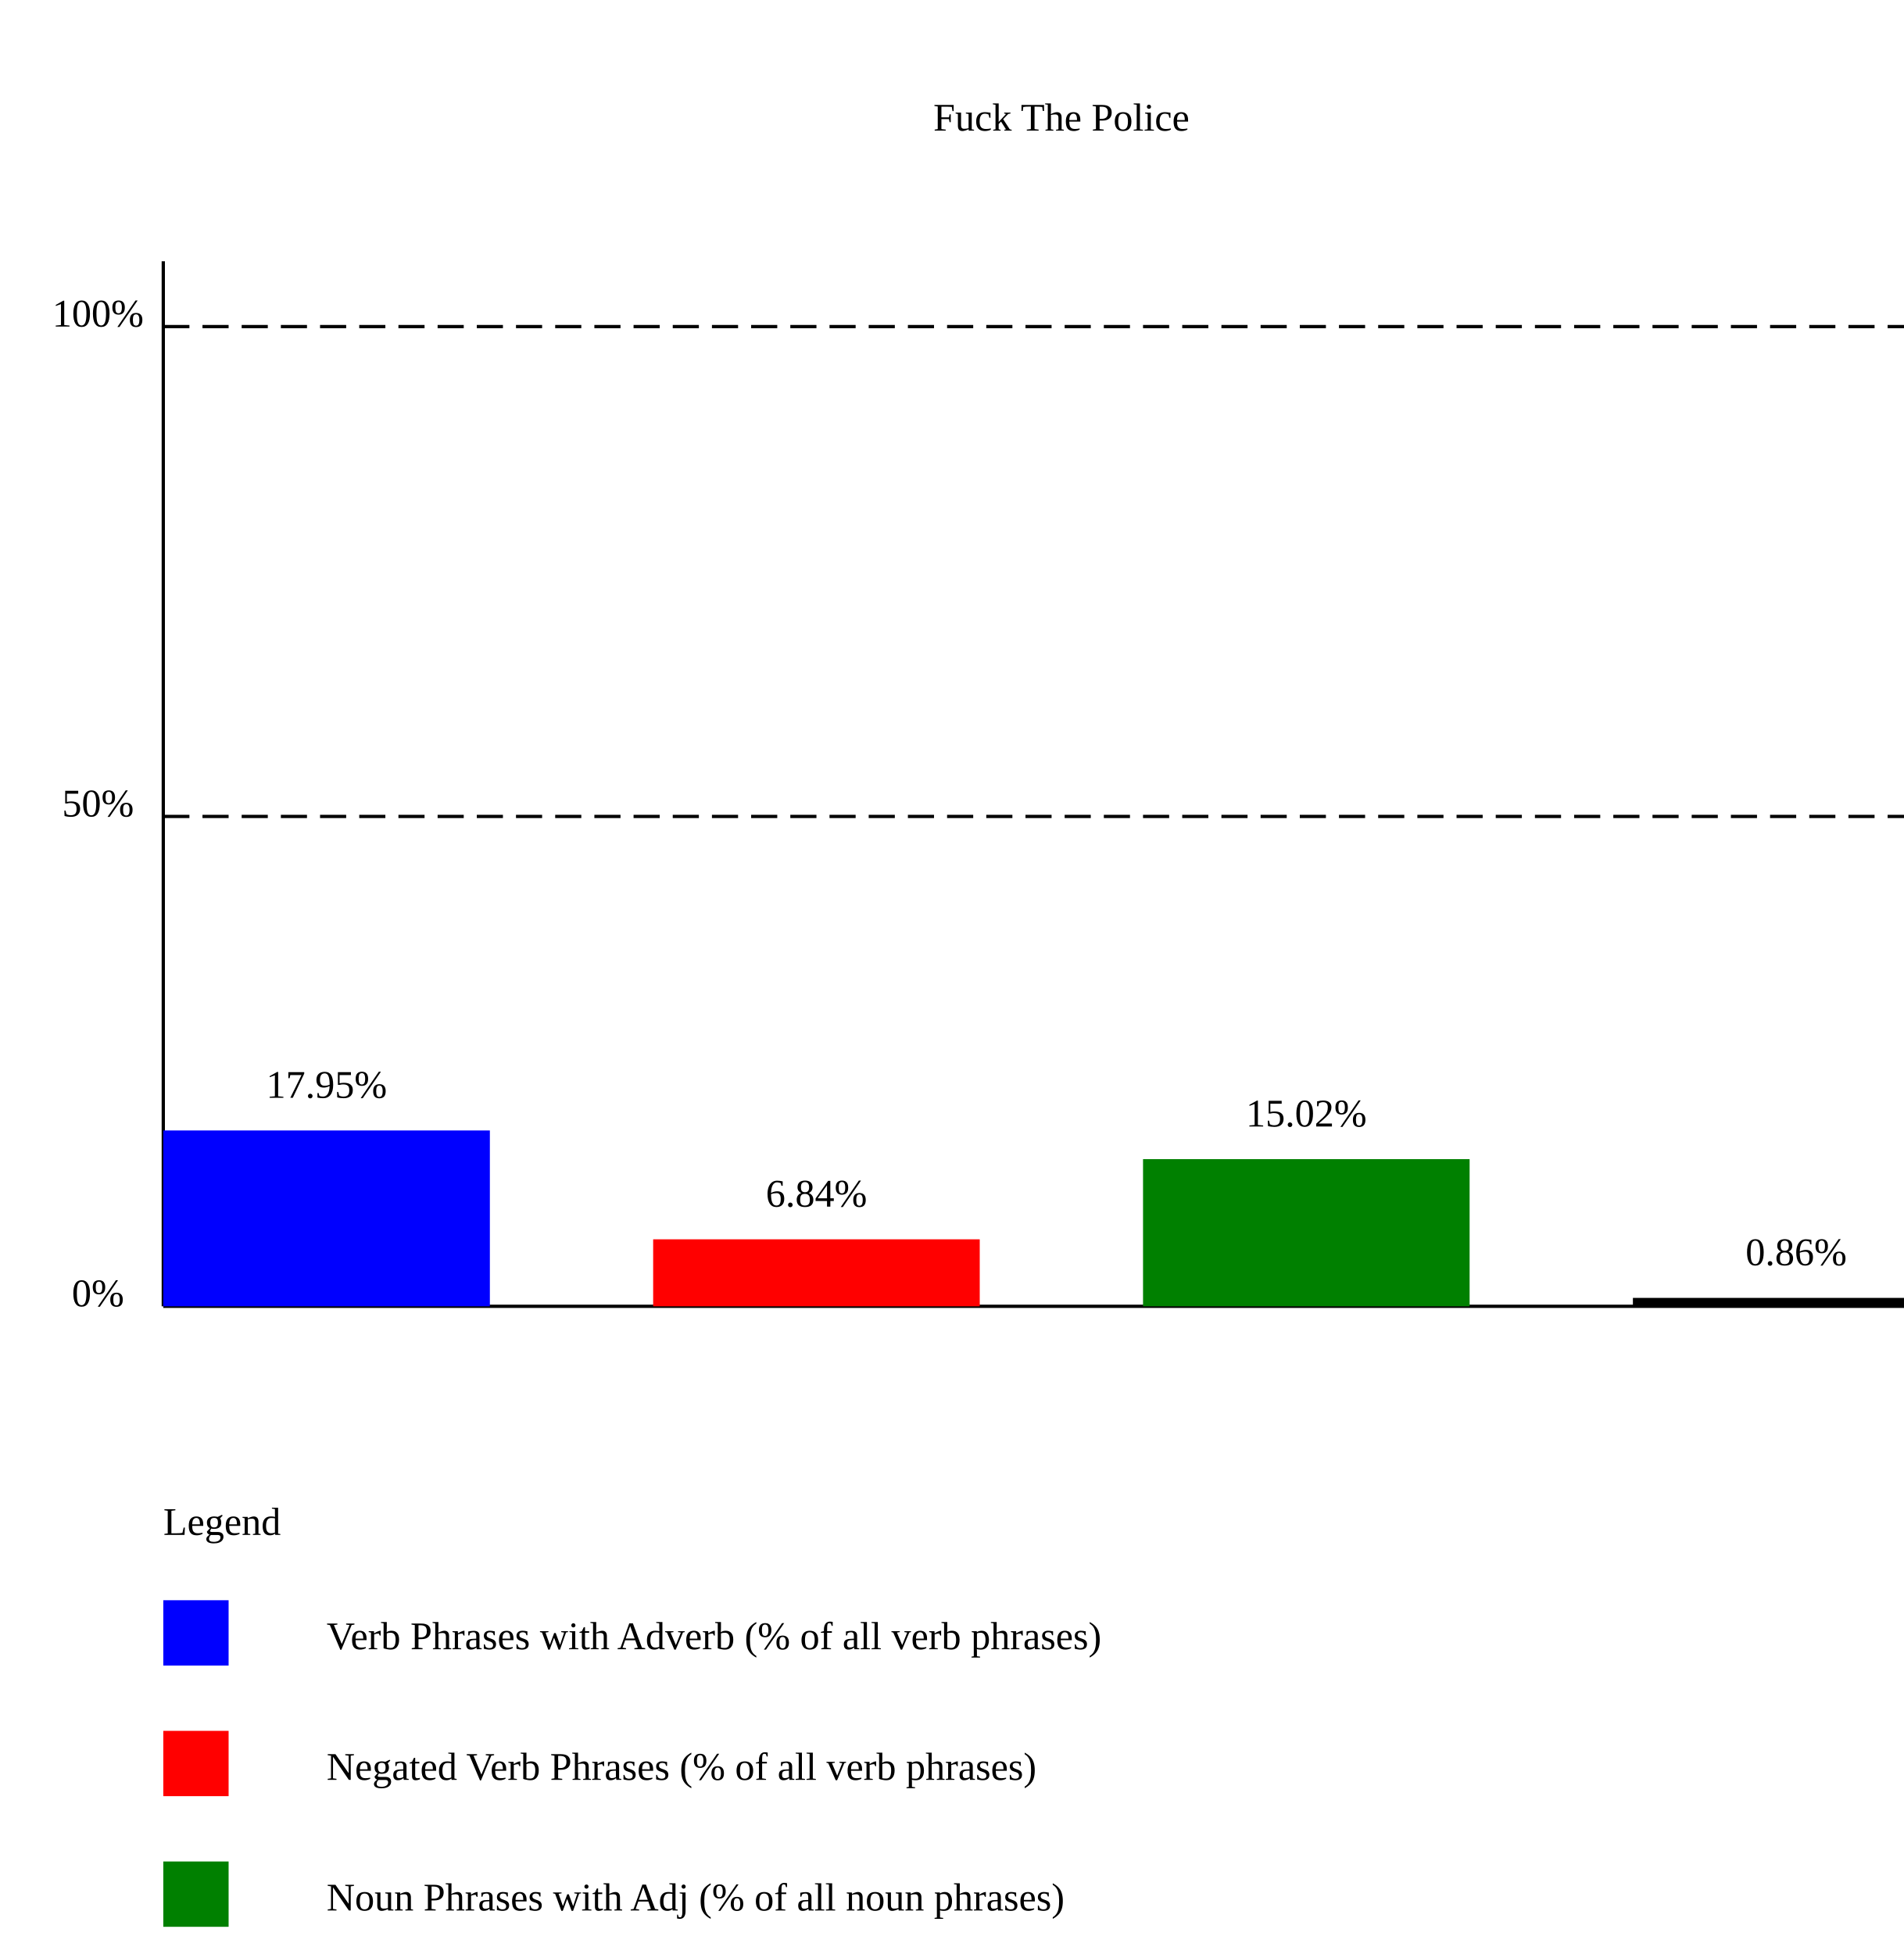
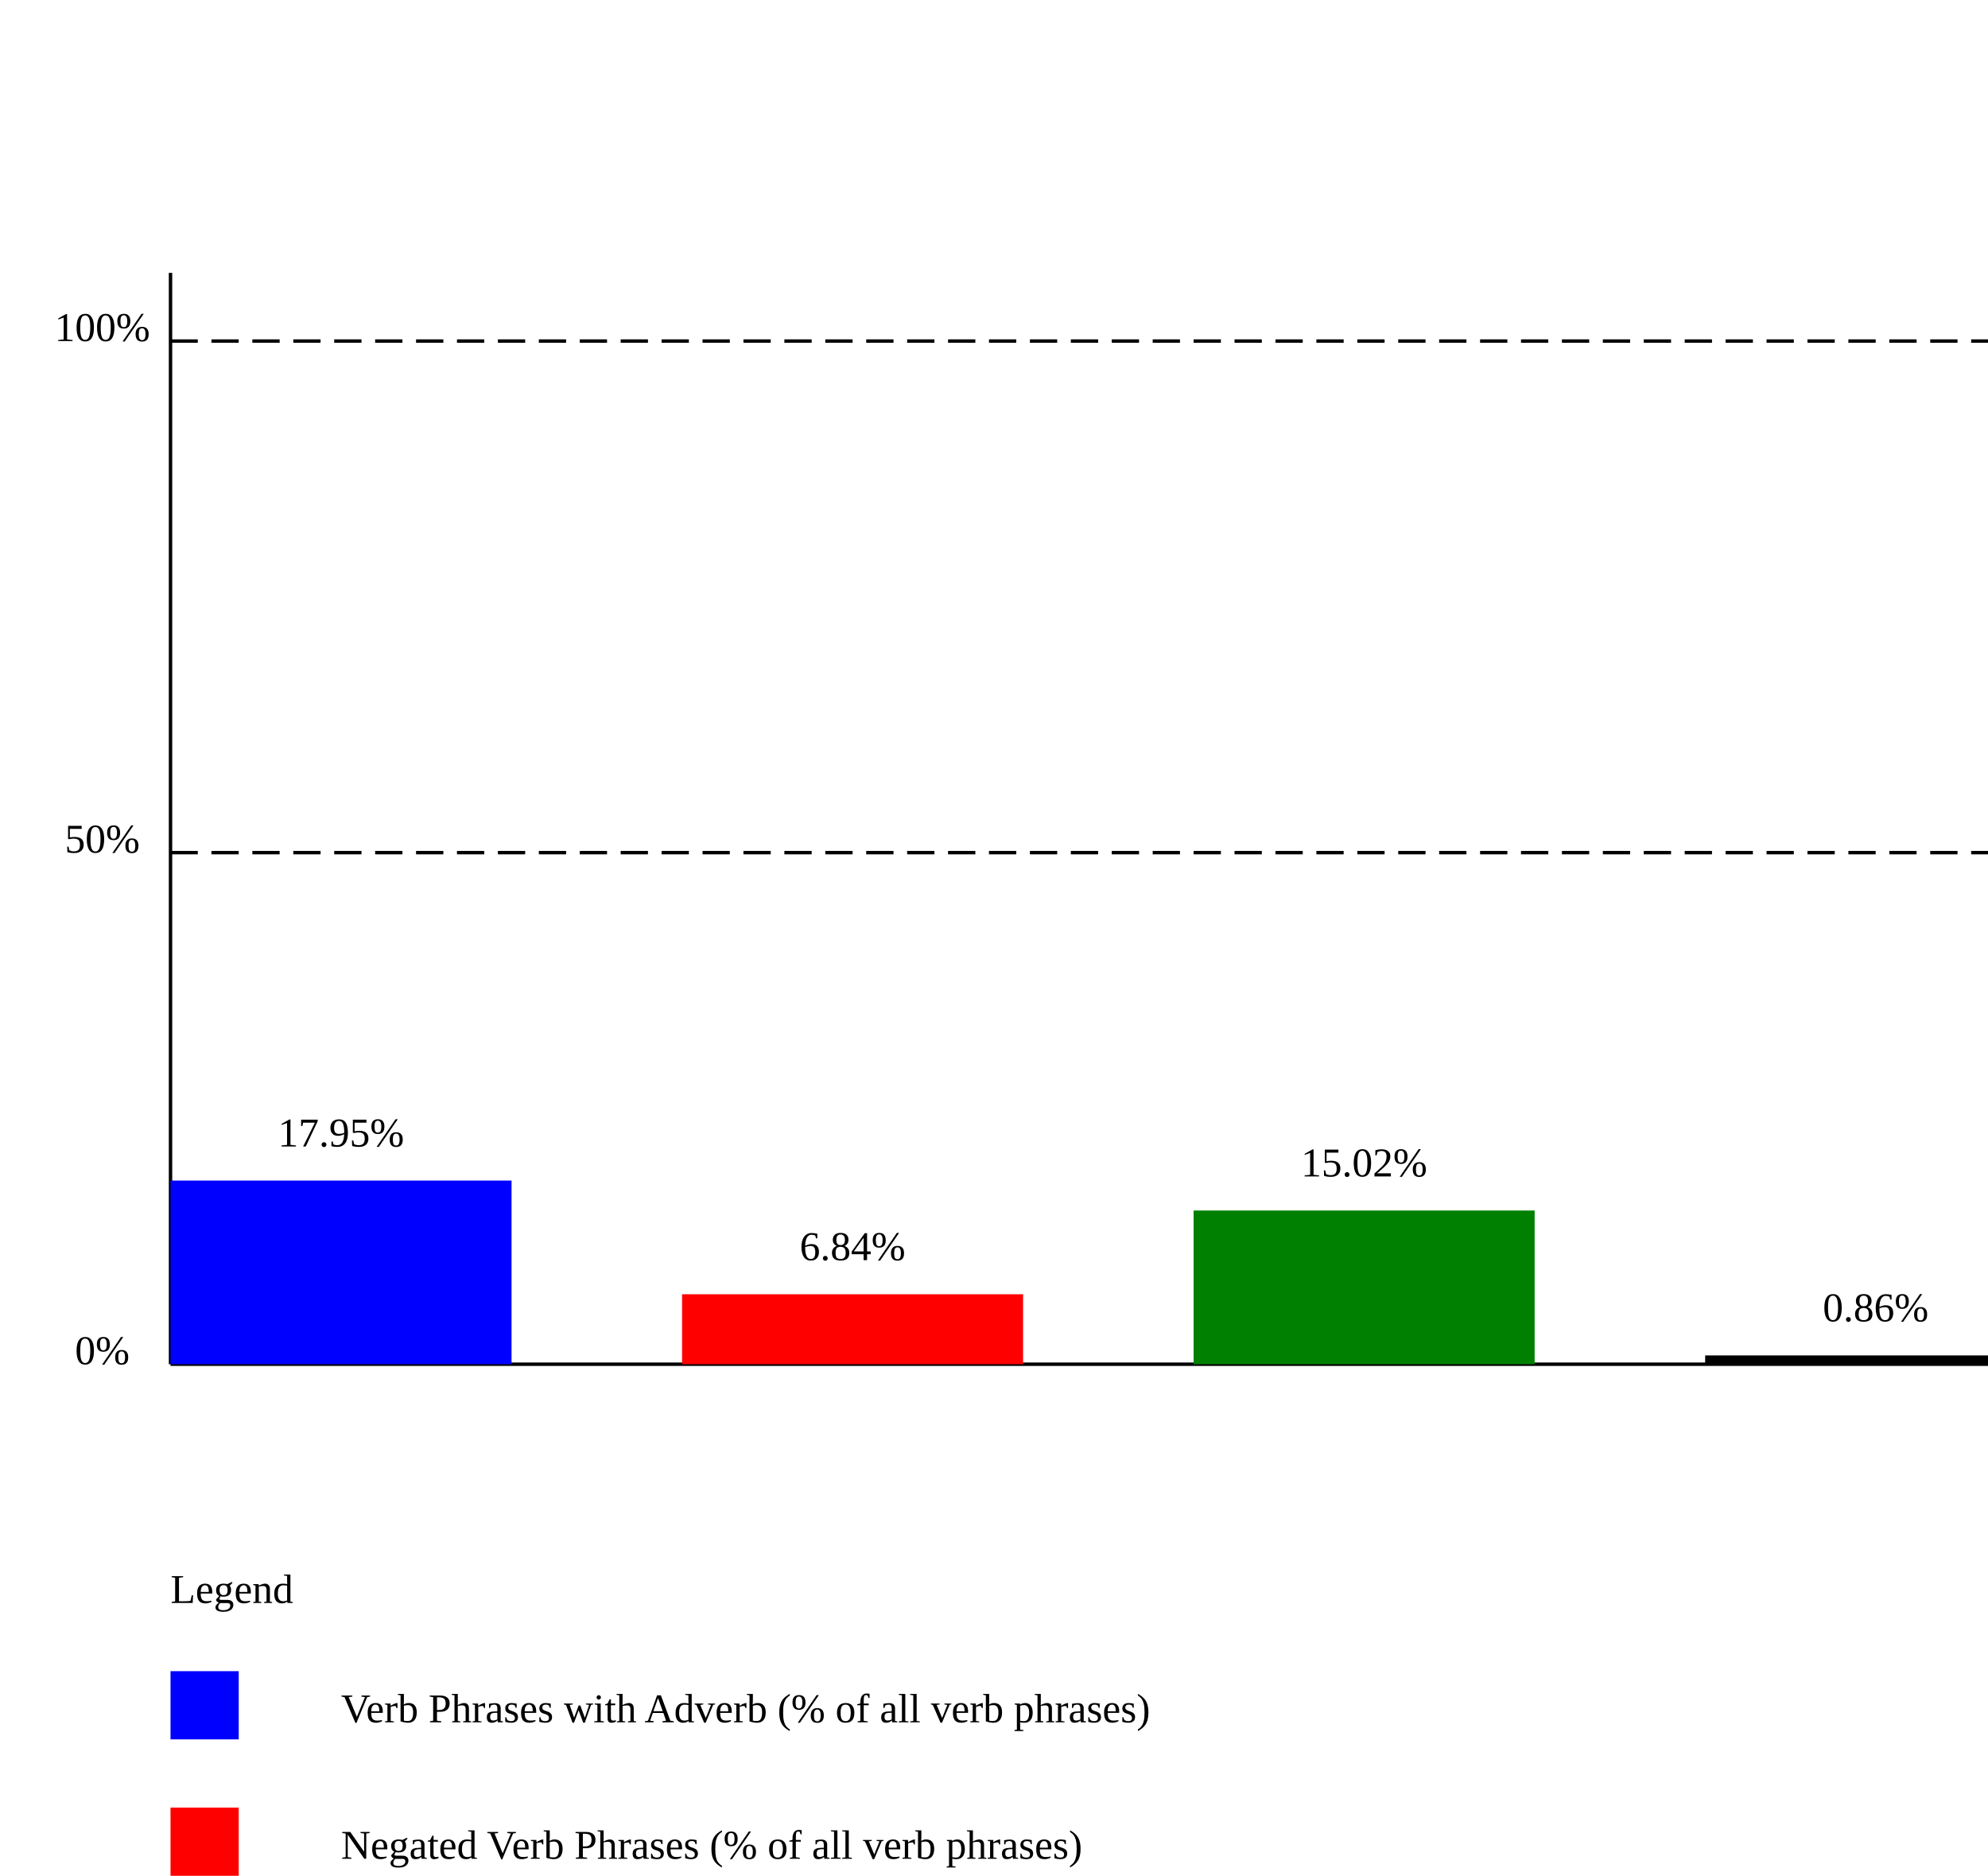
<svg xmlns="http://www.w3.org/2000/svg" width="100%" height="100%">
-   <text x="325" y="40" text-anchor="middle">Fuck The Police</text>
  <line x1="50" y1="400" x2="600" y2="400" style="stroke:rgb(0,0,0);stroke-width:1" />
  <line x1="50" y1="400" x2="50" y2="80" style="stroke:rgb(0,0,0);stroke-width:1" />
  <text x="30" y="400" text-anchor="middle">0%</text>
  <text x="30" y="250" text-anchor="middle">50%</text>
  <text x="30" y="100" text-anchor="middle">100%</text>
  <line x1="50" y1="250" x2="600" y2="250" style="stroke:rgb(0,0,0);stroke-width:1" stroke-dasharray="8 4" />
  <line x1="50" y1="100" x2="600" y2="100" style="stroke:rgb(0,0,0);stroke-width:1" stroke-dasharray="8 4" />
  <rect x="50" y="346.154" width="100" height="53.846" style="fill:blue" />
  <rect x="200" y="379.487" width="100" height="20.513" style="fill:red" />
  <rect x="350" y="354.936" width="100" height="45.064" style="fill:green" />
  <rect x="500" y="397.425" width="100" height="2.575" style="fill:black" />
  <text x="100" y="336.154" text-anchor="middle">17.95%</text>
  <text x="250" y="369.487" text-anchor="middle">6.84%</text>
  <text x="400" y="344.936" text-anchor="middle">15.02%</text>
  <text x="550" y="387.425" text-anchor="middle">0.86%</text>
  <text x="50" y="470" text-anchor="left">Legend</text>
  <rect x="50" y="490" width="20" height="20" style="fill:blue" />
  <text x="100" y="505" text-anchor="left">Verb Phrases with Adverb (% of all verb phrases)</text>
  <rect x="50" y="530" width="20" height="20" style="fill:red" />
  <text x="100" y="545" text-anchor="left">Negated Verb Phrases (% of all verb phrases)</text>
  <rect x="50" y="570" width="20" height="20" style="fill:green" />
  <text x="100" y="585" text-anchor="left">Noun Phrases with Adj (% of all noun phrases)</text>
  <rect x="50" y="610" width="20" height="20" style="fill:black" />
  <text x="100" y="625" text-anchor="left">Negated Noun Phrases (% of all noun phrases)</text>
</svg>
